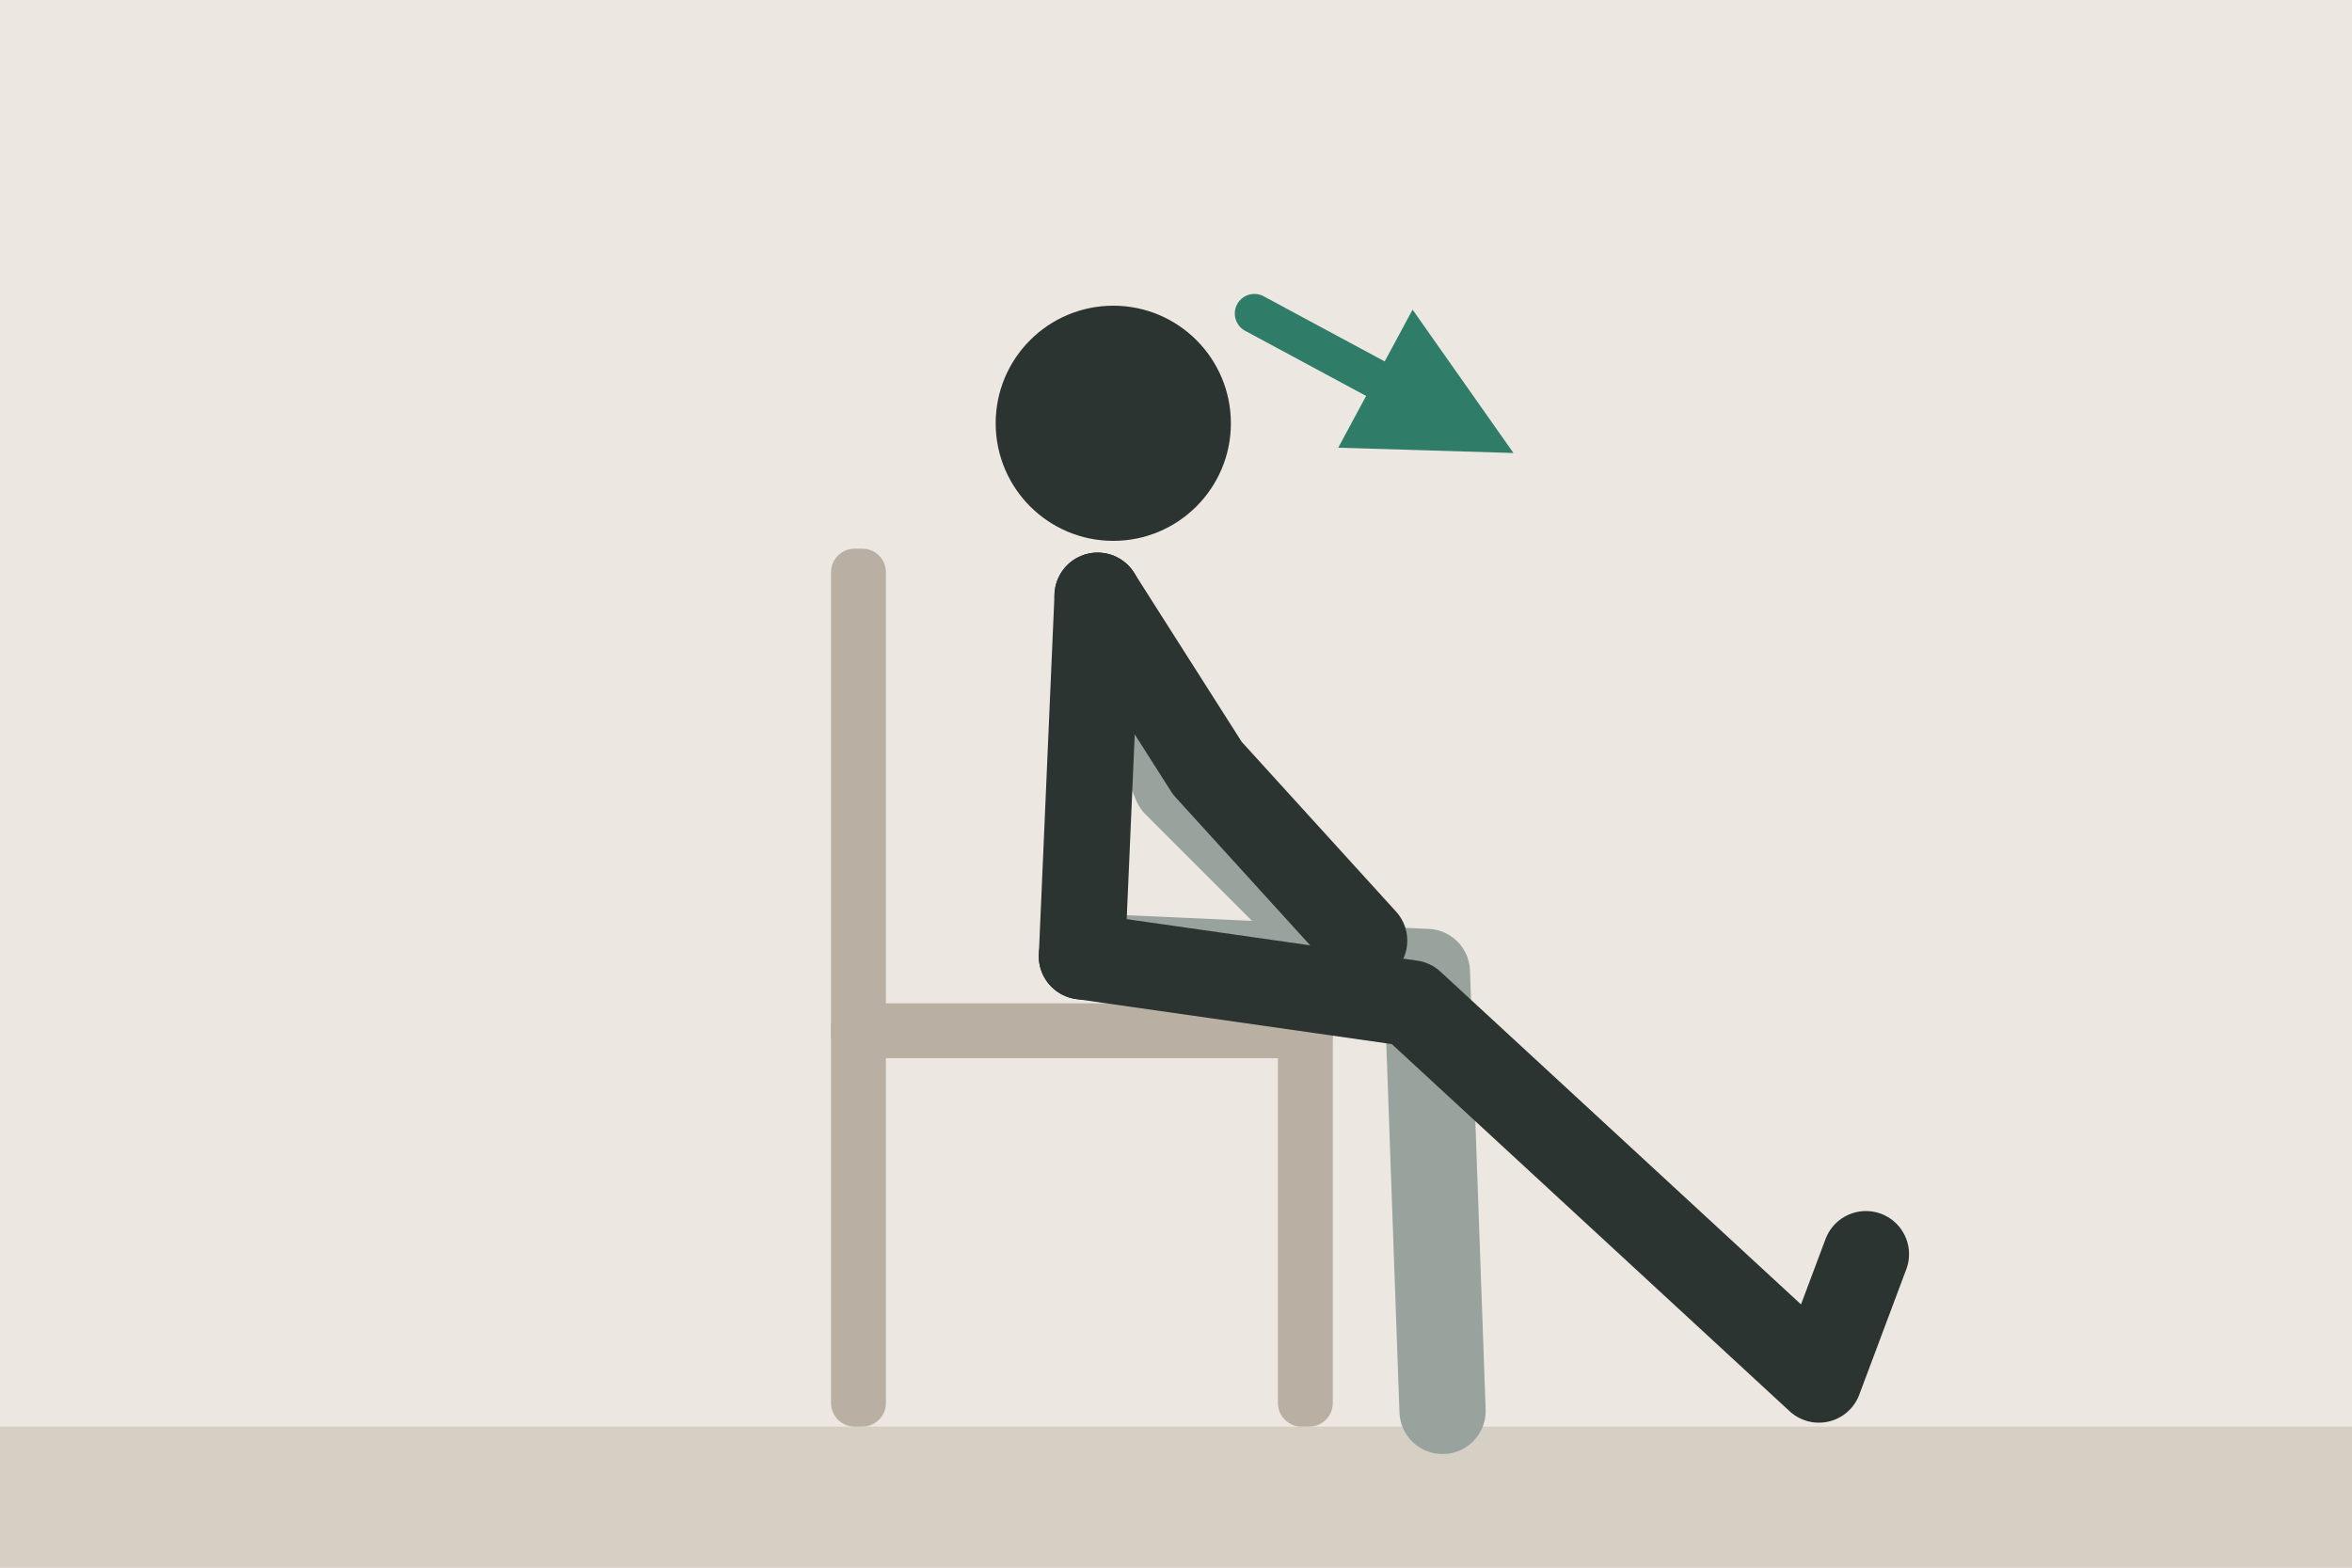
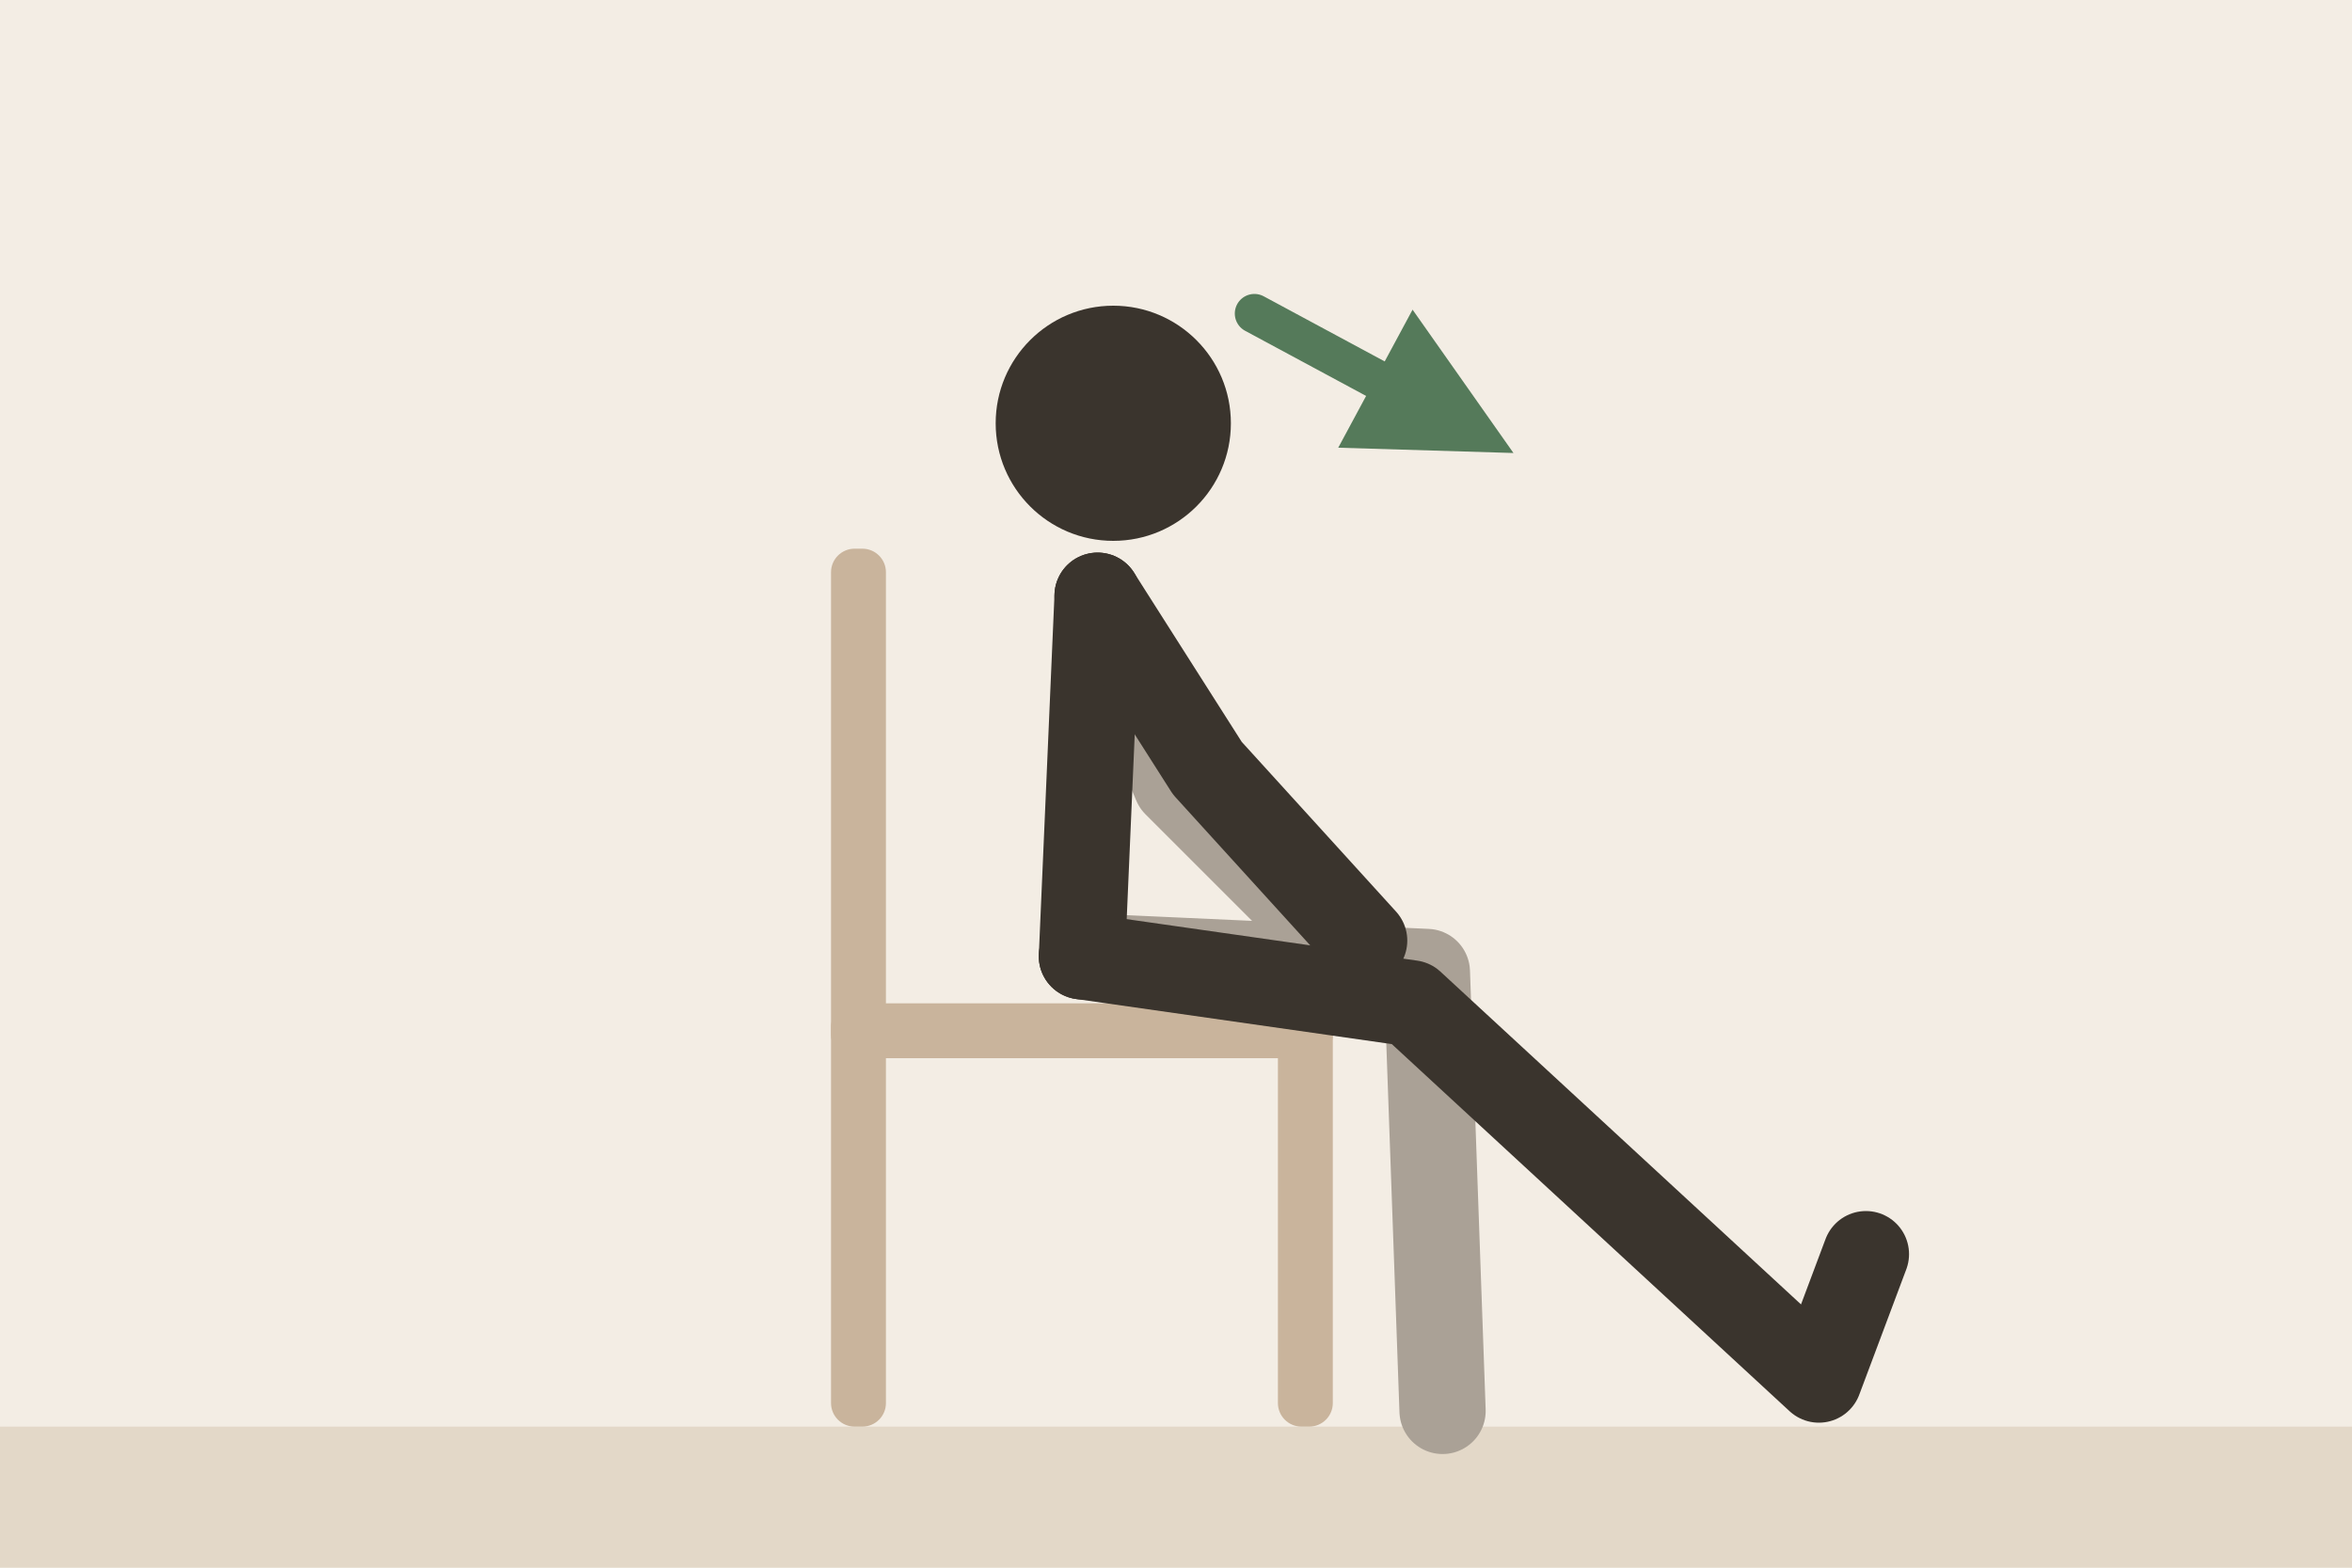
<svg xmlns="http://www.w3.org/2000/svg" viewBox="0 0 300 200">
-   <rect width="300" height="200" fill="#ece8e1" />
+   <rect width="300" height="200" fill="#f3ede4" />
  <defs>
    <marker id="a" viewBox="0 0 10 10" refX="6" refY="5" markerWidth="4" markerHeight="4" orient="auto">
-       <path d="M0,0 L10,5 L0,10 z" fill="#2f7d68" />
+       <path d="M0,0 L10,5 L0,10 z" fill="#557a5a" />
    </marker>
  </defs>
-   <rect y="182" width="300" height="18" fill="#d6cfc3" />
-   <rect x="106" y="128" width="64" height="7" rx="3" fill="#b9b0a3" />
-   <rect x="106" y="70" width="7" height="112" rx="3" fill="#b9b0a3" />
-   <rect x="163" y="128" width="7" height="54" rx="3" fill="#b9b0a3" />
-   <polyline points="138,122 182,124 184,180" fill="none" stroke="#98a39e" stroke-width="11" stroke-linecap="round" stroke-linejoin="round" />
-   <polyline points="140,76 150,100 168,118" fill="none" stroke="#98a39e" stroke-width="11" stroke-linecap="round" stroke-linejoin="round" />
-   <polyline points="138,122 140,76" fill="none" stroke="#2b3431" stroke-width="11" stroke-linecap="round" stroke-linejoin="round" />
-   <circle cx="142" cy="54" r="15" fill="#2b3431" />
-   <polyline points="138,122 180,128 232,176 238,160" fill="none" stroke="#2b3431" stroke-width="11" stroke-linecap="round" stroke-linejoin="round" />
-   <polyline points="140,76 154,98 174,120" fill="none" stroke="#2b3431" stroke-width="11" stroke-linecap="round" stroke-linejoin="round" />
-   <line x1="160" y1="40" x2="186" y2="54" stroke="#2f7d68" stroke-width="5" stroke-linecap="round" marker-end="url(#a)" />
+   <rect y="182" width="300" height="18" fill="#e3d8c8" />
+   <rect x="106" y="128" width="64" height="7" rx="3" fill="#c9b49c" />
+   <rect x="106" y="70" width="7" height="112" rx="3" fill="#c9b49c" />
+   <rect x="163" y="128" width="7" height="54" rx="3" fill="#c9b49c" />
+   <polyline points="138,122 182,124 184,180" fill="none" stroke="#aaa196" stroke-width="11" stroke-linecap="round" stroke-linejoin="round" />
+   <polyline points="140,76 150,100 168,118" fill="none" stroke="#aaa196" stroke-width="11" stroke-linecap="round" stroke-linejoin="round" />
+   <polyline points="138,122 140,76" fill="none" stroke="#3a342d" stroke-width="11" stroke-linecap="round" stroke-linejoin="round" />
+   <circle cx="142" cy="54" r="15" fill="#3a342d" />
+   <polyline points="138,122 180,128 232,176 238,160" fill="none" stroke="#3a342d" stroke-width="11" stroke-linecap="round" stroke-linejoin="round" />
+   <polyline points="140,76 154,98 174,120" fill="none" stroke="#3a342d" stroke-width="11" stroke-linecap="round" stroke-linejoin="round" />
+   <line x1="160" y1="40" x2="186" y2="54" stroke="#557a5a" stroke-width="5" stroke-linecap="round" marker-end="url(#a)" />
</svg>
